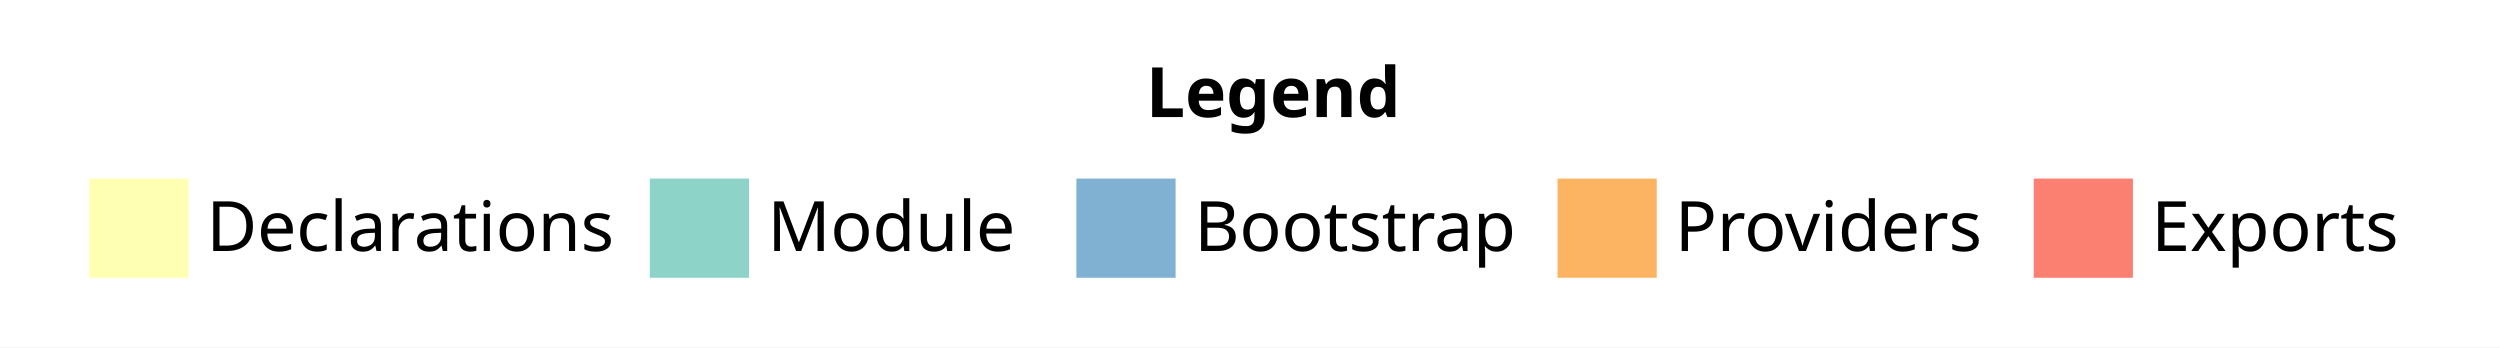
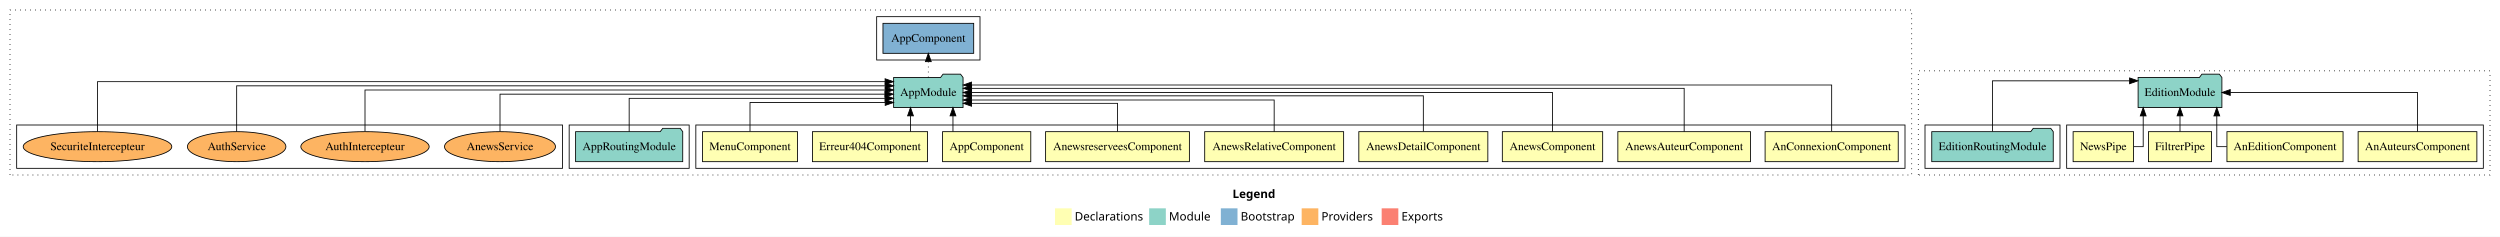
- <svg xmlns="http://www.w3.org/2000/svg" width="504pt" height="70pt" viewBox="0.00 0.00 504.00 70.00">
-   <g id="graph0" class="graph" transform="scale(1 1) rotate(0) translate(4 66)">
-     <polygon fill="#ffffff" stroke="transparent" points="-4,4 -4,-66 500,-66 500,4 -4,4" />
-     <text text-anchor="start" x="227.009" y="-42.4" font-family="sans-serif" font-weight="bold" font-size="14.00" fill="#000000">Legend</text>
-     <polygon fill="#ffffb3" stroke="transparent" points="14,-10 14,-30 34,-30 34,-10 14,-10" />
-     <text text-anchor="start" x="37.629" y="-15.4" font-family="sans-serif" font-size="14.00" fill="#000000">  Declarations</text>
-     <polygon fill="#8dd3c7" stroke="transparent" points="127,-10 127,-30 147,-30 147,-10 127,-10" />
-     <text text-anchor="start" x="150.725" y="-15.4" font-family="sans-serif" font-size="14.00" fill="#000000">  Module</text>
-     <polygon fill="#80b1d3" stroke="transparent" points="213,-10 213,-30 233,-30 233,-10 213,-10" />
-     <text text-anchor="start" x="236.781" y="-15.4" font-family="sans-serif" font-size="14.00" fill="#000000">  Bootstrap</text>
-     <polygon fill="#fdb462" stroke="transparent" points="310,-10 310,-30 330,-30 330,-10 310,-10" />
-     <text text-anchor="start" x="333.673" y="-15.4" font-family="sans-serif" font-size="14.00" fill="#000000">  Providers</text>
-     <polygon fill="#fb8072" stroke="transparent" points="406,-10 406,-30 426,-30 426,-10 406,-10" />
-     <text text-anchor="start" x="429.726" y="-15.4" font-family="sans-serif" font-size="14.00" fill="#000000">  Exports</text>
+ <svg xmlns="http://www.w3.org/2000/svg" width="3000pt" height="284pt" viewBox="0.00 0.00 3000.00 284.00">
+   <g id="graph0" class="graph" transform="scale(1 1) rotate(0) translate(4 280)">
+     <polygon fill="#ffffff" stroke="transparent" points="-4,4 -4,-280 2996,-280 2996,4 -4,4" />
+     <text text-anchor="start" x="1475.009" y="-42.4" font-family="sans-serif" font-weight="bold" font-size="14.00" fill="#000000">Legend</text>
+     <polygon fill="#ffffb3" stroke="transparent" points="1262,-10 1262,-30 1282,-30 1282,-10 1262,-10" />
+     <text text-anchor="start" x="1285.629" y="-15.4" font-family="sans-serif" font-size="14.00" fill="#000000">  Declarations</text>
+     <polygon fill="#8dd3c7" stroke="transparent" points="1375,-10 1375,-30 1395,-30 1395,-10 1375,-10" />
+     <text text-anchor="start" x="1398.725" y="-15.4" font-family="sans-serif" font-size="14.00" fill="#000000">  Module</text>
+     <polygon fill="#80b1d3" stroke="transparent" points="1461,-10 1461,-30 1481,-30 1481,-10 1461,-10" />
+     <text text-anchor="start" x="1484.781" y="-15.4" font-family="sans-serif" font-size="14.00" fill="#000000">  Bootstrap</text>
+     <polygon fill="#fdb462" stroke="transparent" points="1558,-10 1558,-30 1578,-30 1578,-10 1558,-10" />
+     <text text-anchor="start" x="1581.673" y="-15.4" font-family="sans-serif" font-size="14.00" fill="#000000">  Providers</text>
+     <polygon fill="#fb8072" stroke="transparent" points="1654,-10 1654,-30 1674,-30 1674,-10 1654,-10" />
+     <text text-anchor="start" x="1677.726" y="-15.4" font-family="sans-serif" font-size="14.00" fill="#000000">  Exports</text>
+     <g id="clust1" class="cluster">
+       <polygon fill="none" stroke="#000000" stroke-dasharray="1,5" points="8,-70 8,-268 2290,-268 2290,-70 8,-70" />
+     </g>
+     <g id="clust2" class="cluster">
+       <polygon fill="none" stroke="#000000" points="831,-78 831,-130 2282,-130 2282,-78 831,-78" />
+     </g>
+     <g id="clust12" class="cluster">
+       <polygon fill="none" stroke="#000000" points="679,-78 679,-130 823,-130 823,-78 679,-78" />
+     </g>
+     <g id="clust14" class="cluster">
+       <polygon fill="none" stroke="#000000" points="1048,-208 1048,-260 1172,-260 1172,-208 1048,-208" />
+     </g>
+     <g id="clust15" class="cluster">
+       <polygon fill="none" stroke="#000000" points="16,-78 16,-130 671,-130 671,-78 16,-78" />
+     </g>
+     <g id="clust22" class="cluster">
+       <polygon fill="none" stroke="#000000" stroke-dasharray="1,5" points="2298,-70 2298,-195 2984,-195 2984,-70 2298,-70" />
+     </g>
+     <g id="clust23" class="cluster">
+       <polygon fill="none" stroke="#000000" points="2476,-78 2476,-130 2976,-130 2976,-78 2476,-78" />
+     </g>
+     <g id="clust28" class="cluster">
+       <polygon fill="none" stroke="#000000" points="2306,-78 2306,-130 2468,-130 2468,-78 2306,-78" />
+     </g>
+     <g id="node1" class="node">
+       <polygon fill="#ffffb3" stroke="#000000" points="2273.881,-122 2114.119,-122 2114.119,-86 2273.881,-86 2273.881,-122" />
+       <text text-anchor="middle" x="2194" y="-99.8" font-family="Times,serif" font-size="14.00" fill="#000000">AnConnexionComponent</text>
+     </g>
+     <g id="node10" class="node">
+       <polygon fill="#8dd3c7" stroke="#000000" points="1151.657,-187 1148.657,-191 1127.657,-191 1124.657,-187 1068.343,-187 1068.343,-151 1151.657,-151 1151.657,-187" />
+       <text text-anchor="middle" x="1110" y="-164.8" font-family="Times,serif" font-size="14.00" fill="#000000">AppModule</text>
+     </g>
+     <g id="edge1" class="edge">
+       <path fill="none" stroke="#000000" d="M2194,-122.292C2194,-144.206 2194,-178 2194,-178 2194,-178 1161.83,-178 1161.83,-178" />
+       <polygon fill="#000000" stroke="#000000" points="1161.83,-174.5 1151.83,-178 1161.83,-181.5 1161.83,-174.5" />
+     </g>
+     <g id="node2" class="node">
+       <polygon fill="#ffffb3" stroke="#000000" points="2096.577,-122 1937.423,-122 1937.423,-86 2096.577,-86 2096.577,-122" />
+       <text text-anchor="middle" x="2017" y="-99.8" font-family="Times,serif" font-size="14.00" fill="#000000">AnewsAuteurComponent</text>
+     </g>
+     <g id="edge2" class="edge">
+       <path fill="none" stroke="#000000" d="M2017,-122.027C2017,-142.767 2017,-174 2017,-174 2017,-174 1161.927,-174 1161.927,-174" />
+       <polygon fill="#000000" stroke="#000000" points="1161.928,-170.5 1151.927,-174 1161.927,-177.5 1161.928,-170.5" />
+     </g>
+     <g id="node3" class="node">
+       <polygon fill="#ffffb3" stroke="#000000" points="1919.205,-122 1798.795,-122 1798.795,-86 1919.205,-86 1919.205,-122" />
+       <text text-anchor="middle" x="1859" y="-99.8" font-family="Times,serif" font-size="14.00" fill="#000000">AnewsComponent</text>
+     </g>
+     <g id="edge3" class="edge">
+       <path fill="none" stroke="#000000" d="M1859,-122.106C1859,-141.339 1859,-169 1859,-169 1859,-169 1161.874,-169 1161.874,-169" />
+       <polygon fill="#000000" stroke="#000000" points="1161.874,-165.5 1151.874,-169 1161.874,-172.5 1161.874,-165.5" />
+     </g>
+     <g id="node4" class="node">
+       <polygon fill="#ffffb3" stroke="#000000" points="1781.413,-122 1626.587,-122 1626.587,-86 1781.413,-86 1781.413,-122" />
+       <text text-anchor="middle" x="1704" y="-99.8" font-family="Times,serif" font-size="14.00" fill="#000000">AnewsDetailComponent</text>
+     </g>
+     <g id="edge4" class="edge">
+       <path fill="none" stroke="#000000" d="M1704,-122.302C1704,-140.27 1704,-165 1704,-165 1704,-165 1161.769,-165 1161.769,-165" />
+       <polygon fill="#000000" stroke="#000000" points="1161.769,-161.5 1151.769,-165 1161.769,-168.5 1161.769,-161.5" />
+     </g>
+     <g id="node5" class="node">
+       <polygon fill="#ffffb3" stroke="#000000" points="1608.357,-122 1441.643,-122 1441.643,-86 1608.357,-86 1608.357,-122" />
+       <text text-anchor="middle" x="1525" y="-99.8" font-family="Times,serif" font-size="14.00" fill="#000000">AnewsRelativeComponent</text>
+     </g>
+     <g id="edge5" class="edge">
+       <path fill="none" stroke="#000000" d="M1525,-122.027C1525,-138.398 1525,-160 1525,-160 1525,-160 1161.692,-160 1161.692,-160" />
+       <polygon fill="#000000" stroke="#000000" points="1161.692,-156.5 1151.692,-160 1161.692,-163.5 1161.692,-156.5" />
+     </g>
+     <g id="node6" class="node">
+       <polygon fill="#ffffb3" stroke="#000000" points="1423.274,-122 1250.726,-122 1250.726,-86 1423.274,-86 1423.274,-122" />
+       <text text-anchor="middle" x="1337" y="-99.8" font-family="Times,serif" font-size="14.00" fill="#000000">AnewsreserveesComponent</text>
+     </g>
+     <g id="edge6" class="edge">
+       <path fill="none" stroke="#000000" d="M1337,-122.187C1337,-137.182 1337,-156 1337,-156 1337,-156 1161.9,-156 1161.9,-156" />
+       <polygon fill="#000000" stroke="#000000" points="1161.9,-152.5 1151.9,-156 1161.9,-159.5 1161.9,-152.5" />
+     </g>
+     <g id="node7" class="node">
+       <polygon fill="#ffffb3" stroke="#000000" points="1232.94,-122 1127.06,-122 1127.06,-86 1232.94,-86 1232.94,-122" />
+       <text text-anchor="middle" x="1180" y="-99.8" font-family="Times,serif" font-size="14.00" fill="#000000">AppComponent</text>
+     </g>
+     <g id="edge7" class="edge">
+       <path fill="none" stroke="#000000" d="M1139.554,-122.106C1139.554,-122.106 1139.554,-140.991 1139.554,-140.991" />
+       <polygon fill="#000000" stroke="#000000" points="1136.054,-140.991 1139.554,-150.991 1143.054,-140.991 1136.054,-140.991" />
+     </g>
+     <g id="node8" class="node">
+       <polygon fill="#ffffb3" stroke="#000000" points="1109.081,-122 970.919,-122 970.919,-86 1109.081,-86 1109.081,-122" />
+       <text text-anchor="middle" x="1040" y="-99.8" font-family="Times,serif" font-size="14.00" fill="#000000">Erreur404Component</text>
+     </g>
+     <g id="edge8" class="edge">
+       <path fill="none" stroke="#000000" d="M1088.606,-122.106C1088.606,-122.106 1088.606,-140.991 1088.606,-140.991" />
+       <polygon fill="#000000" stroke="#000000" points="1085.106,-140.991 1088.606,-150.991 1092.106,-140.991 1085.106,-140.991" />
+     </g>
+     <g id="node9" class="node">
+       <polygon fill="#ffffb3" stroke="#000000" points="952.992,-122 839.008,-122 839.008,-86 952.992,-86 952.992,-122" />
+       <text text-anchor="middle" x="896" y="-99.8" font-family="Times,serif" font-size="14.00" fill="#000000">MenuComponent</text>
+     </g>
+     <g id="edge9" class="edge">
+       <path fill="none" stroke="#000000" d="M896,-122.24C896,-137.571 896,-157 896,-157 896,-157 1058.231,-157 1058.231,-157" />
+       <polygon fill="#000000" stroke="#000000" points="1058.231,-160.5 1068.231,-157 1058.231,-153.5 1058.231,-160.5" />
+     </g>
+     <g id="node12" class="node">
+       <polygon fill="#80b1d3" stroke="#000000" points="1164.439,-252 1055.561,-252 1055.561,-216 1164.439,-216 1164.439,-252" />
+       <text text-anchor="middle" x="1110" y="-229.8" font-family="Times,serif" font-size="14.00" fill="#000000">AppComponent </text>
+     </g>
+     <g id="edge11" class="edge">
+       <path fill="none" stroke="#000000" stroke-dasharray="1,5" d="M1110,-187.106C1110,-187.106 1110,-205.991 1110,-205.991" />
+       <polygon fill="#000000" stroke="#000000" points="1106.5,-205.991 1110,-215.991 1113.5,-205.991 1106.5,-205.991" />
+     </g>
+     <g id="node11" class="node">
+       <polygon fill="#8dd3c7" stroke="#000000" points="815.274,-122 812.274,-126 791.274,-126 788.274,-122 686.726,-122 686.726,-86 815.274,-86 815.274,-122" />
+       <text text-anchor="middle" x="751" y="-99.8" font-family="Times,serif" font-size="14.00" fill="#000000">AppRoutingModule</text>
+     </g>
+     <g id="edge10" class="edge">
+       <path fill="none" stroke="#000000" d="M751,-122.034C751,-139.06 751,-162 751,-162 751,-162 1058.116,-162 1058.116,-162" />
+       <polygon fill="#000000" stroke="#000000" points="1058.116,-165.5 1068.116,-162 1058.116,-158.5 1058.116,-165.5" />
+     </g>
+     <g id="node13" class="node">
+       <ellipse fill="#fdb462" stroke="#000000" cx="596" cy="-104" rx="66.611" ry="18" />
+       <text text-anchor="middle" x="596" y="-99.8" font-family="Times,serif" font-size="14.00" fill="#000000">AnewsService</text>
+     </g>
+     <g id="edge12" class="edge">
+       <path fill="none" stroke="#000000" d="M596,-122.222C596,-140.828 596,-167 596,-167 596,-167 1057.937,-167 1057.937,-167" />
+       <polygon fill="#000000" stroke="#000000" points="1057.937,-170.5 1067.937,-167 1057.937,-163.5 1057.937,-170.5" />
+     </g>
+     <g id="node14" class="node">
+       <ellipse fill="#fdb462" stroke="#000000" cx="434" cy="-104" rx="76.985" ry="18" />
+       <text text-anchor="middle" x="434" y="-99.8" font-family="Times,serif" font-size="14.00" fill="#000000">AuthIntercepteur</text>
+     </g>
+     <g id="edge13" class="edge">
+       <path fill="none" stroke="#000000" d="M434,-122.223C434,-142.365 434,-172 434,-172 434,-172 1058.223,-172 1058.223,-172" />
+       <polygon fill="#000000" stroke="#000000" points="1058.223,-175.5 1068.223,-172 1058.223,-168.5 1058.223,-175.5" />
+     </g>
+     <g id="node15" class="node">
+       <ellipse fill="#fdb462" stroke="#000000" cx="280" cy="-104" rx="59.108" ry="18" />
+       <text text-anchor="middle" x="280" y="-99.8" font-family="Times,serif" font-size="14.00" fill="#000000">AuthService</text>
+     </g>
+     <g id="edge14" class="edge">
+       <path fill="none" stroke="#000000" d="M280,-122.045C280,-143.662 280,-177 280,-177 280,-177 1058.271,-177 1058.271,-177" />
+       <polygon fill="#000000" stroke="#000000" points="1058.271,-180.5 1068.271,-177 1058.271,-173.5 1058.271,-180.5" />
+     </g>
+     <g id="node16" class="node">
+       <ellipse fill="#fdb462" stroke="#000000" cx="113" cy="-104" rx="89.139" ry="18" />
+       <text text-anchor="middle" x="113" y="-99.8" font-family="Times,serif" font-size="14.00" fill="#000000">SecuriteIntercepteur</text>
+     </g>
+     <g id="edge15" class="edge">
+       <path fill="none" stroke="#000000" d="M113,-122.091C113,-145.133 113,-182 113,-182 113,-182 1058.114,-182 1058.114,-182" />
+       <polygon fill="#000000" stroke="#000000" points="1058.114,-185.5 1068.114,-182 1058.114,-178.5 1058.114,-185.5" />
+     </g>
+     <g id="node17" class="node">
+       <polygon fill="#ffffb3" stroke="#000000" points="2968.256,-122 2825.744,-122 2825.744,-86 2968.256,-86 2968.256,-122" />
+       <text text-anchor="middle" x="2897" y="-99.8" font-family="Times,serif" font-size="14.00" fill="#000000">AnAuteursComponent</text>
+     </g>
+     <g id="node21" class="node">
+       <polygon fill="#8dd3c7" stroke="#000000" points="2662.274,-187 2659.274,-191 2638.274,-191 2635.274,-187 2561.726,-187 2561.726,-151 2662.274,-151 2662.274,-187" />
+       <text text-anchor="middle" x="2612" y="-164.8" font-family="Times,serif" font-size="14.00" fill="#000000">EditionModule</text>
+     </g>
+     <g id="edge16" class="edge">
+       <path fill="none" stroke="#000000" d="M2897,-122.106C2897,-141.339 2897,-169 2897,-169 2897,-169 2672.296,-169 2672.296,-169" />
+       <polygon fill="#000000" stroke="#000000" points="2672.296,-165.5 2662.296,-169 2672.296,-172.5 2672.296,-165.5" />
+     </g>
+     <g id="node18" class="node">
+       <polygon fill="#ffffb3" stroke="#000000" points="2807.664,-122 2668.336,-122 2668.336,-86 2807.664,-86 2807.664,-122" />
+       <text text-anchor="middle" x="2738" y="-99.8" font-family="Times,serif" font-size="14.00" fill="#000000">AnEditionComponent</text>
+     </g>
+     <g id="edge17" class="edge">
+       <path fill="none" stroke="#000000" d="M2668.238,-104C2660.963,-104 2656.163,-104 2656.163,-104 2656.163,-104 2656.163,-140.894 2656.163,-140.894" />
+       <polygon fill="#000000" stroke="#000000" points="2652.663,-140.894 2656.163,-150.894 2659.663,-140.894 2652.663,-140.894" />
+     </g>
+     <g id="node19" class="node">
+       <polygon fill="#ffffb3" stroke="#000000" points="2649.878,-122 2574.122,-122 2574.122,-86 2649.878,-86 2649.878,-122" />
+       <text text-anchor="middle" x="2612" y="-99.8" font-family="Times,serif" font-size="14.00" fill="#000000">FiltrerPipe</text>
+     </g>
+     <g id="edge18" class="edge">
+       <path fill="none" stroke="#000000" d="M2612,-122.106C2612,-122.106 2612,-140.991 2612,-140.991" />
+       <polygon fill="#000000" stroke="#000000" points="2608.5,-140.991 2612,-150.991 2615.5,-140.991 2608.5,-140.991" />
+     </g>
+     <g id="node20" class="node">
+       <polygon fill="#ffffb3" stroke="#000000" points="2556.261,-122 2483.739,-122 2483.739,-86 2556.261,-86 2556.261,-122" />
+       <text text-anchor="middle" x="2520" y="-99.8" font-family="Times,serif" font-size="14.00" fill="#000000">NewsPipe</text>
+     </g>
+     <g id="edge19" class="edge">
+       <path fill="none" stroke="#000000" d="M2556.742,-104C2563.165,-104 2567.837,-104 2567.837,-104 2567.837,-104 2567.837,-140.894 2567.837,-140.894" />
+       <polygon fill="#000000" stroke="#000000" points="2564.337,-140.894 2567.837,-150.894 2571.337,-140.894 2564.337,-140.894" />
+     </g>
+     <g id="node22" class="node">
+       <polygon fill="#8dd3c7" stroke="#000000" points="2459.892,-122 2456.892,-126 2435.892,-126 2432.892,-122 2314.108,-122 2314.108,-86 2459.892,-86 2459.892,-122" />
+       <text text-anchor="middle" x="2387" y="-99.8" font-family="Times,serif" font-size="14.00" fill="#000000">EditionRoutingModule</text>
+     </g>
+     <g id="edge20" class="edge">
+       <path fill="none" stroke="#000000" d="M2387,-122.323C2387,-145.66 2387,-183 2387,-183 2387,-183 2551.506,-183 2551.506,-183" />
+       <polygon fill="#000000" stroke="#000000" points="2551.506,-186.5 2561.506,-183 2551.506,-179.5 2551.506,-186.5" />
+     </g>
  </g>
</svg>
